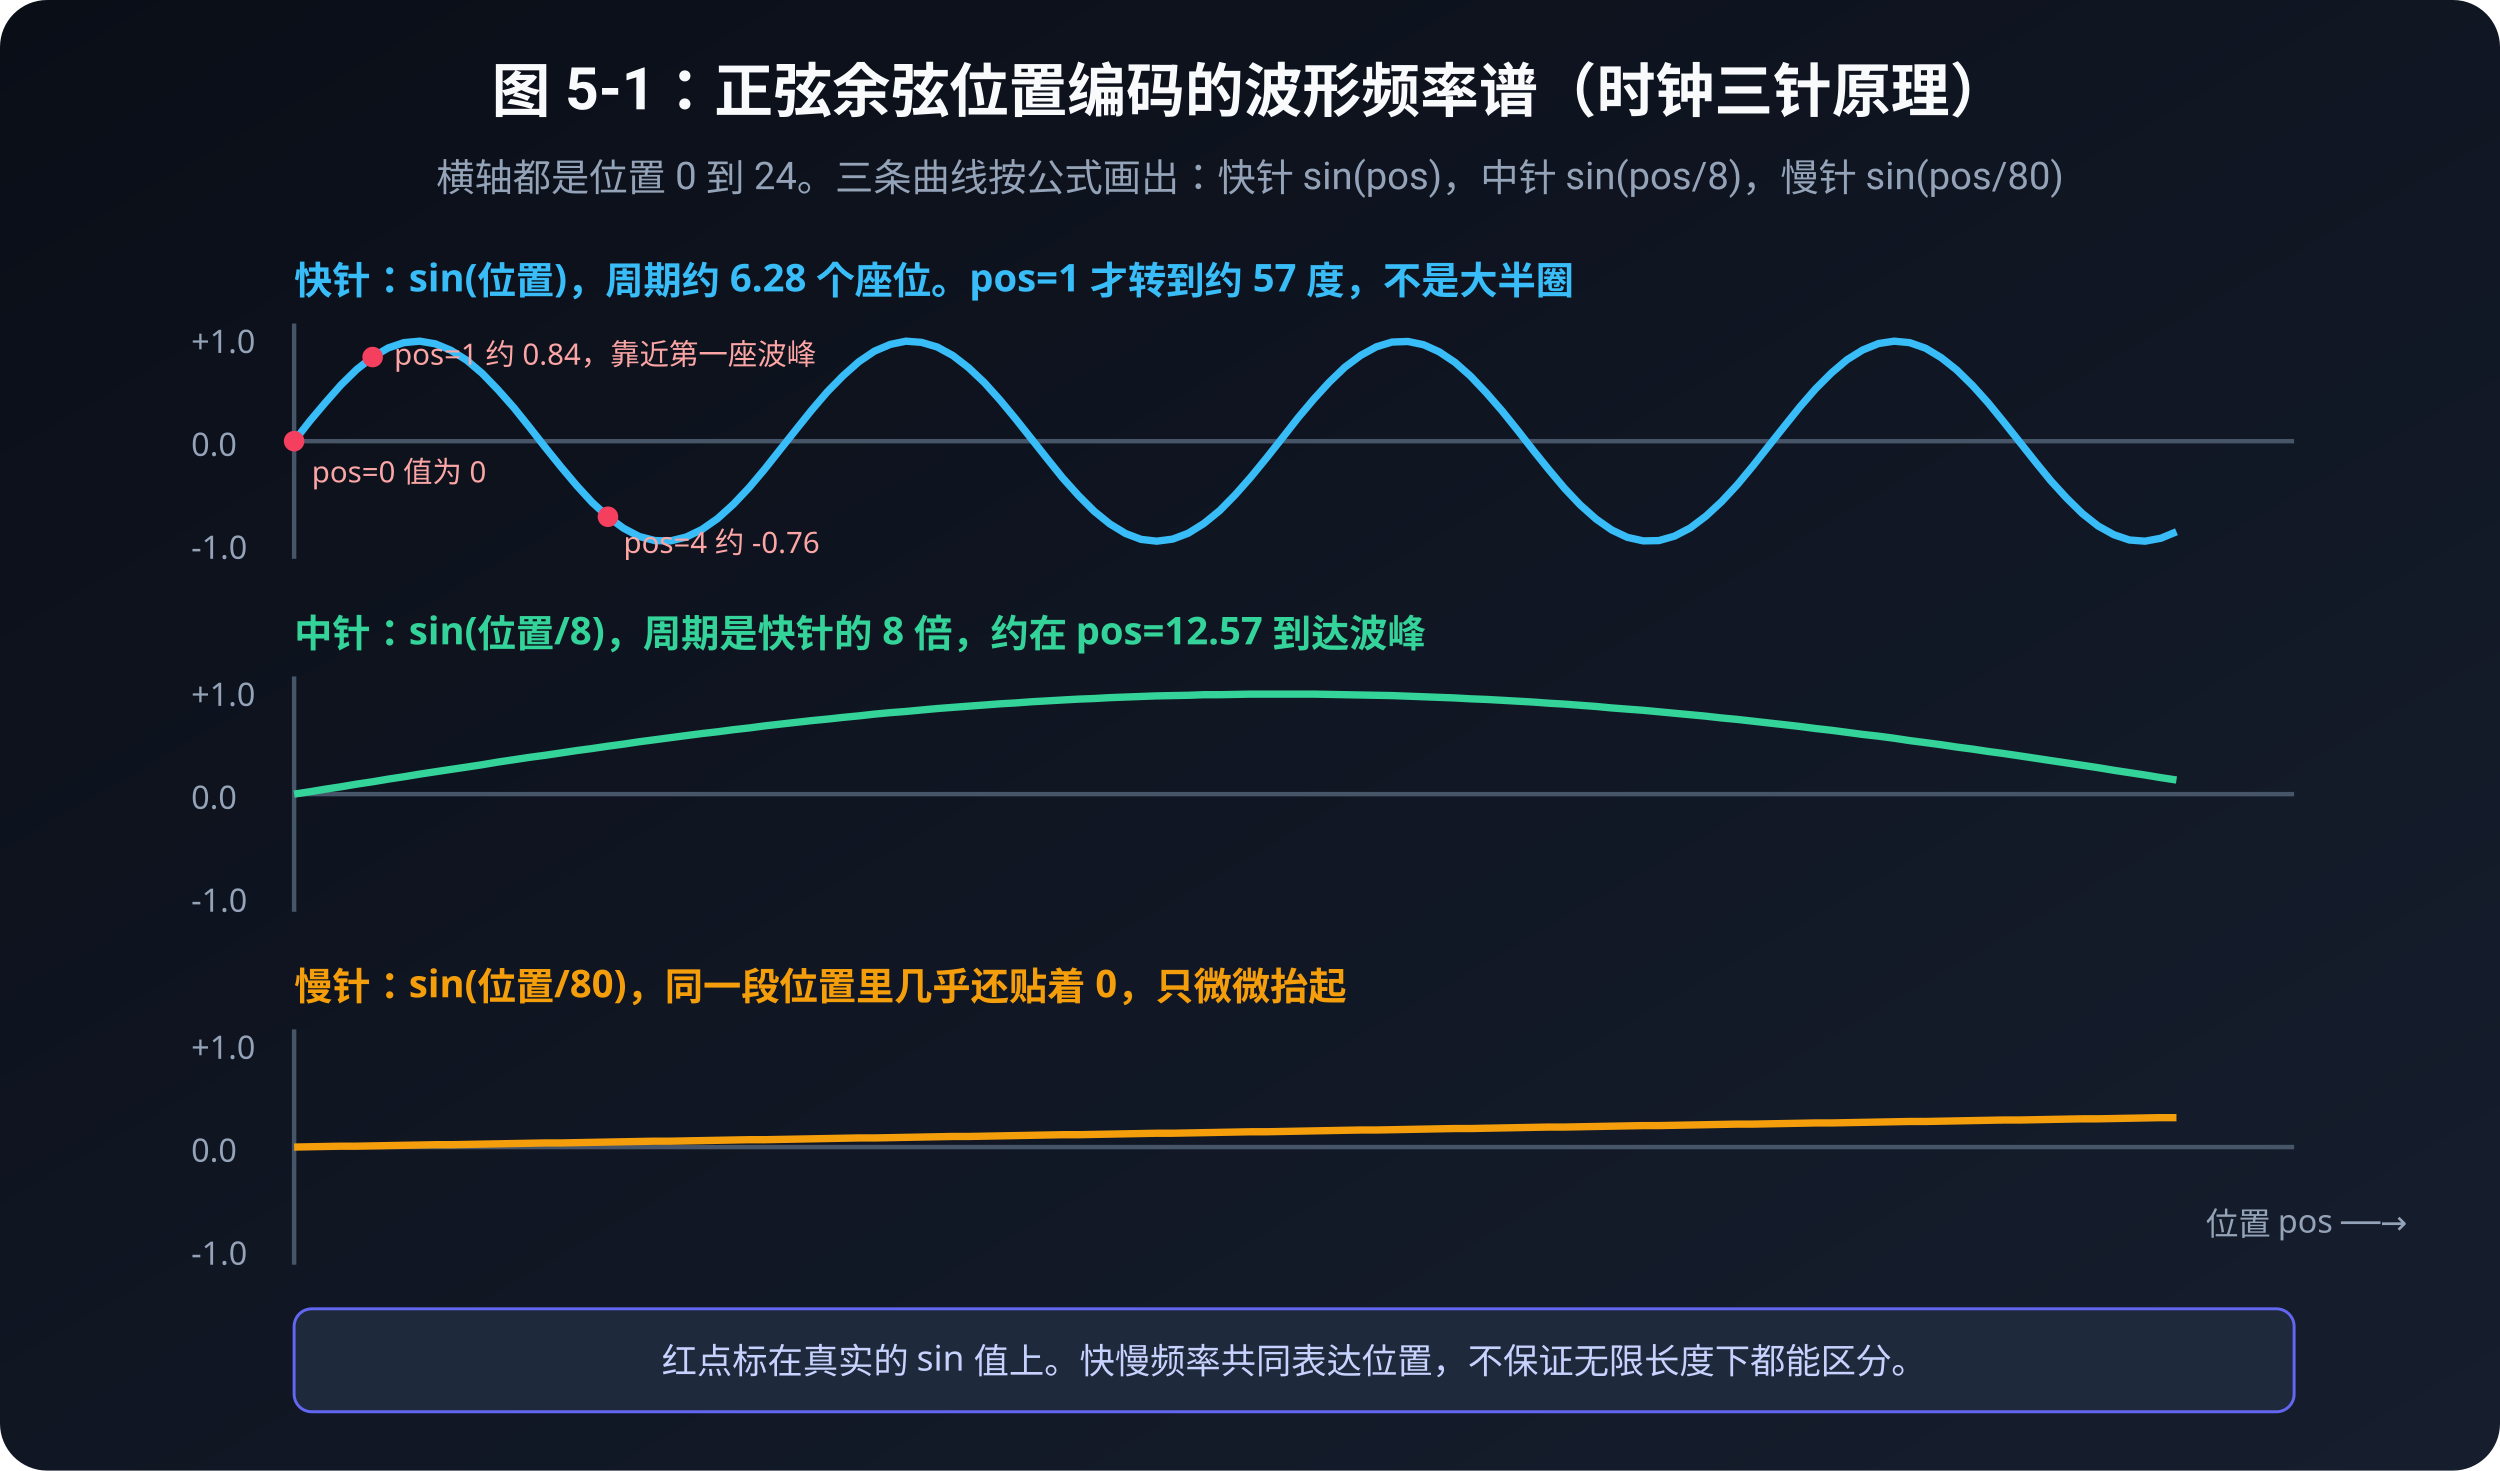
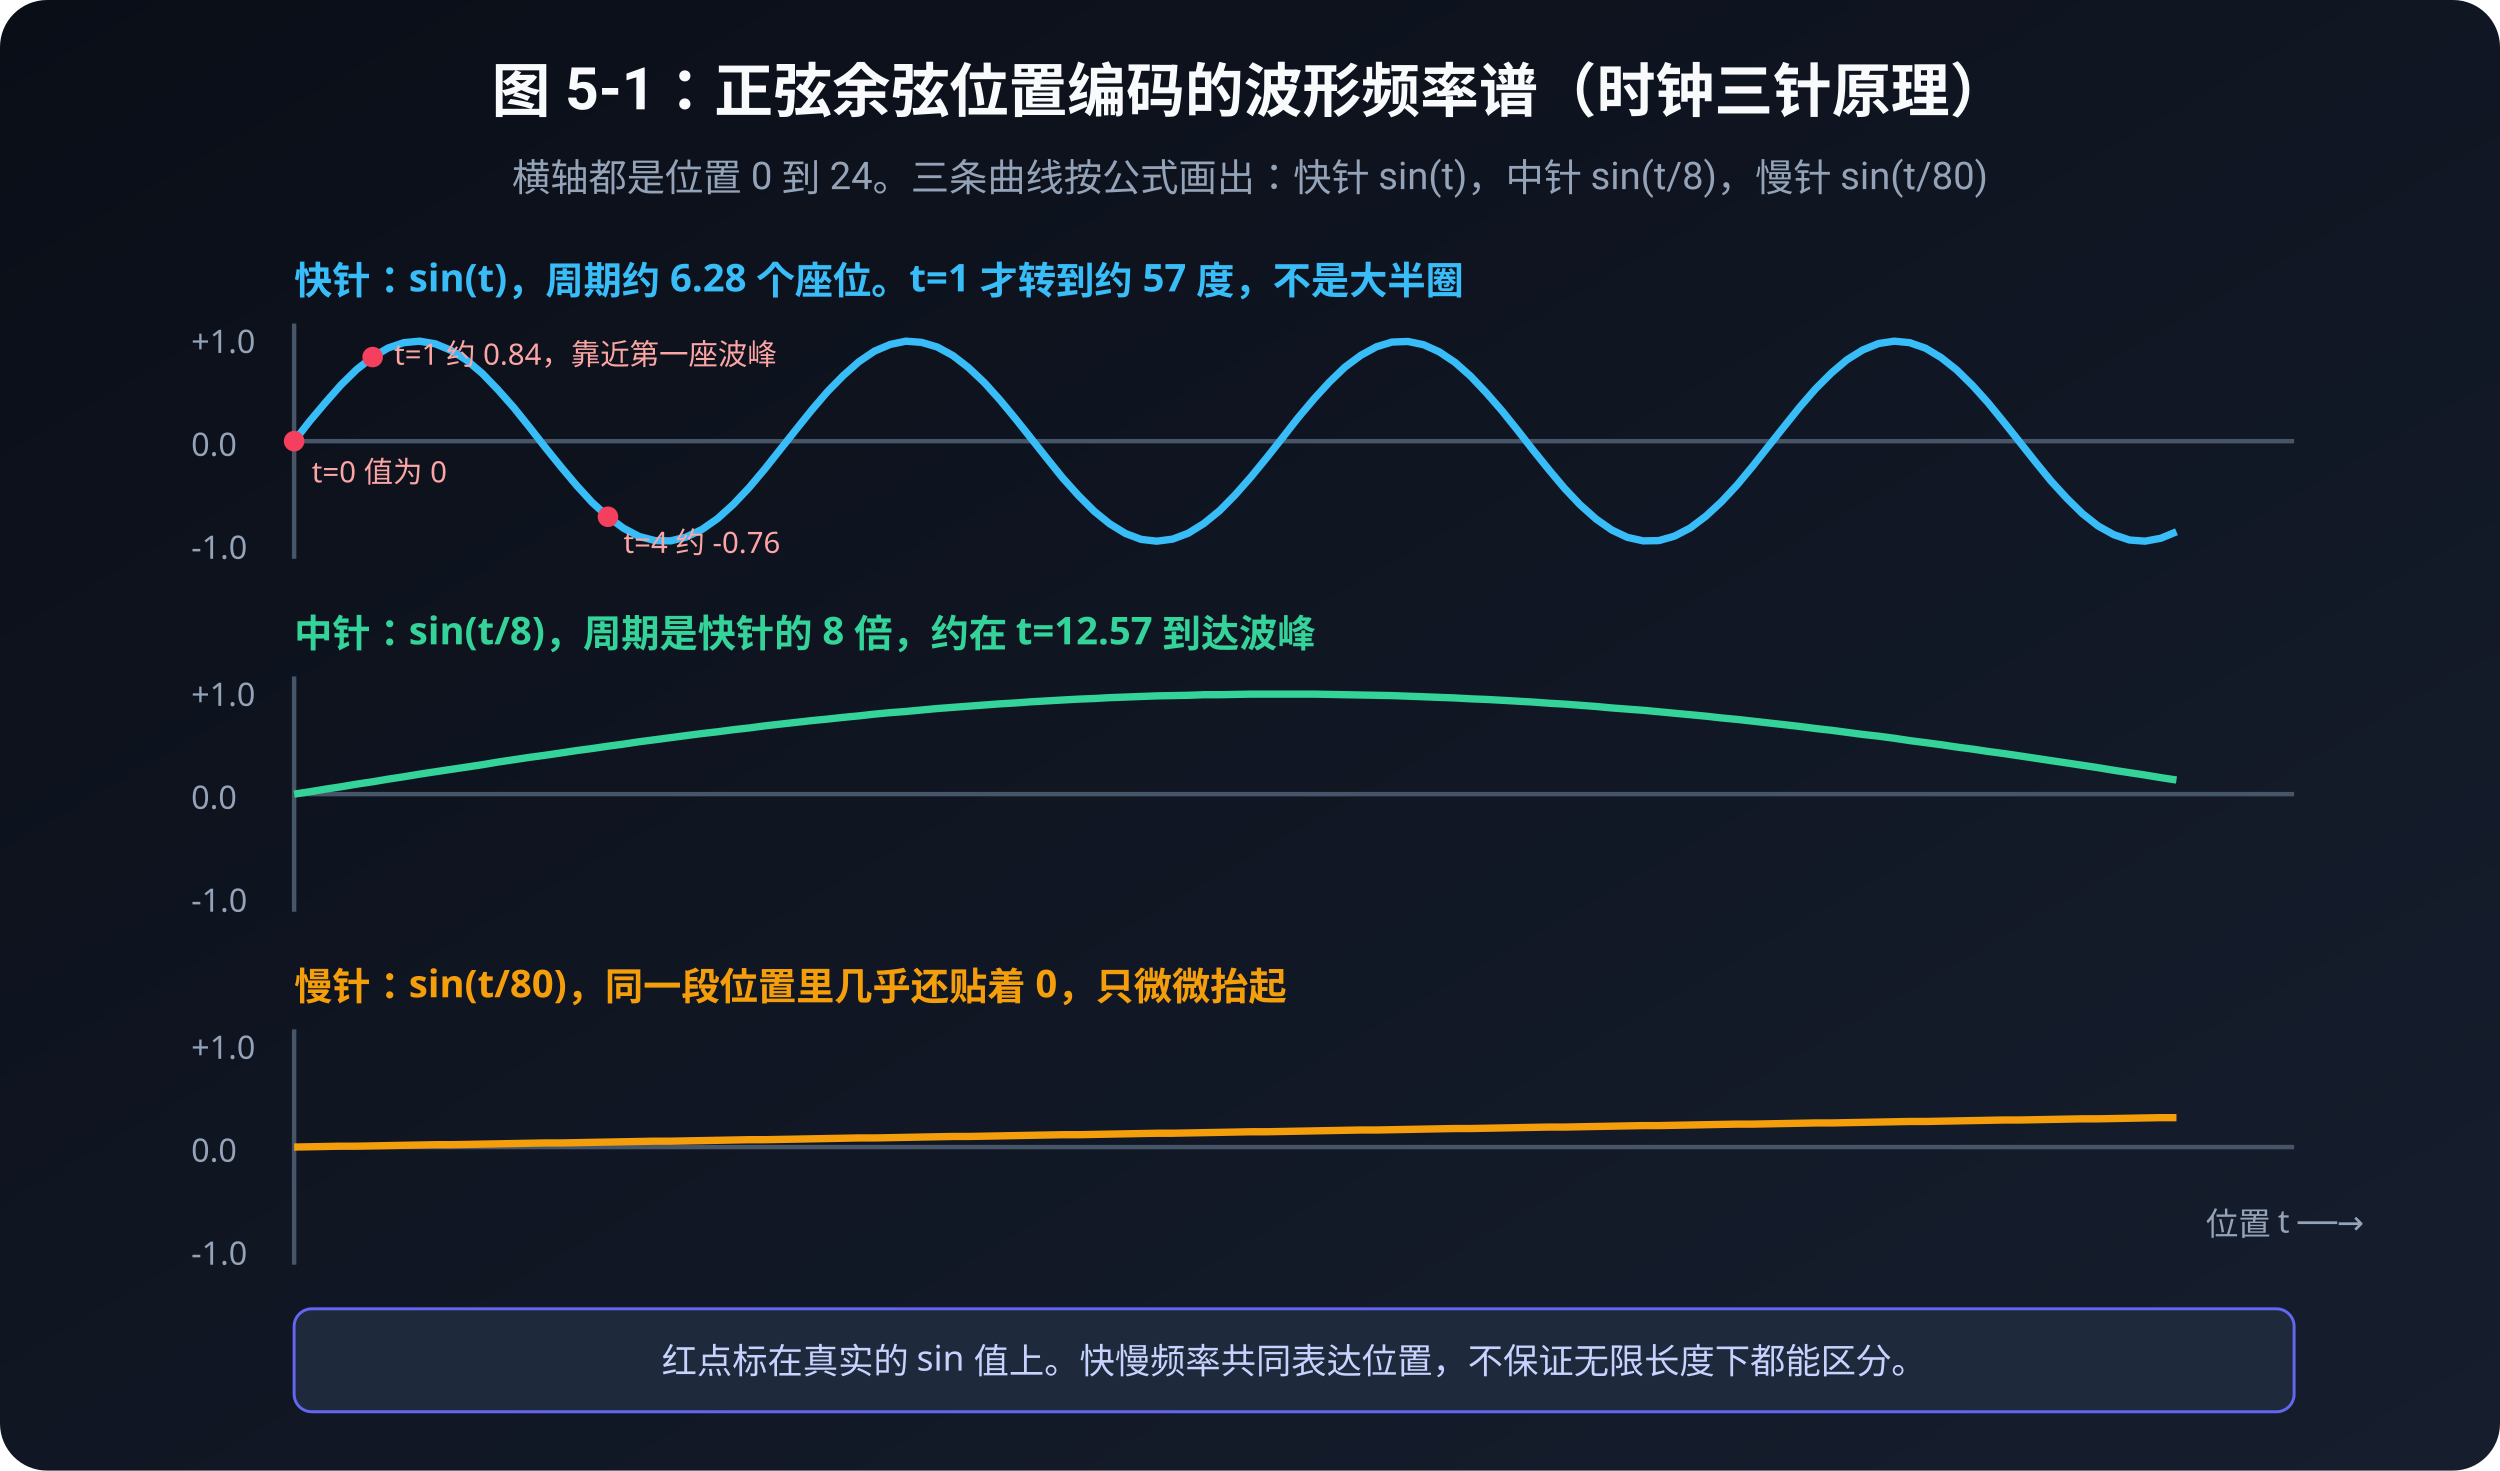
<svg xmlns="http://www.w3.org/2000/svg" viewBox="0 0 850 500" width="100%" height="100%">
  <defs>
    <linearGradient id="bgGrad4" x1="0%" y1="0%" x2="100%" y2="100%">
      <stop offset="0%" stop-color="#0a0e17" />
      <stop offset="100%" stop-color="#161e2e" />
    </linearGradient>
  </defs>
  <rect width="850" height="500" rx="16" fill="url(#bgGrad4)" />
  <text x="425" y="38" font-family="-apple-system, BlinkMacSystemFont, 'Segoe UI', Roboto, sans-serif" font-size="20" font-weight="bold" fill="#f8fafc" text-anchor="middle">图 5-1：正弦余弦位置编码的波形频率谱（时钟三针原理）</text>
-   <text x="425" y="65" font-family="-apple-system, BlinkMacSystemFont, 'Segoe UI', Roboto, sans-serif" font-size="13" fill="#94a3b8" text-anchor="middle">横轴都是位置 0 到 24。三条曲线按公式画出：快针 sin(pos)，中针 sin(pos/8)，慢针 sin(pos/80)</text>
+   <text x="425" y="65" font-family="-apple-system, BlinkMacSystemFont, 'Segoe UI', Roboto, sans-serif" font-size="13" fill="#94a3b8" text-anchor="middle">横轴都是位置 0 到 24。三条曲线按公式画出：快针 sin(t)，中针 sin(t/8)，慢针 sin(t/80)</text>
  <g transform="translate(100, 110)">
-     <text x="0" y="-10" font-family="sans-serif" font-size="13" font-weight="bold" fill="#38bdf8">快针：sin(位置)，周期约 6.28 个座位。pos=1 才转到约 57 度，不是大半圈</text>
+     <text x="0" y="-10" font-family="sans-serif" font-size="13" font-weight="bold" fill="#38bdf8">快针：sin(t)，周期约 6.28 个座位。t=1 才转到约 57 度，不是大半圈</text>
    <line x1="0" y1="40" x2="680" y2="40" stroke="#475569" stroke-width="1.5" />
    <line x1="0" y1="0" x2="0" y2="80" stroke="#475569" stroke-width="1.5" />
    <text x="-35" y="10" font-family="sans-serif" font-size="11" fill="#94a3b8">+1.0</text>
    <text x="-35" y="45" font-family="sans-serif" font-size="11" fill="#94a3b8"> 0.0</text>
    <text x="-35" y="80" font-family="sans-serif" font-size="11" fill="#94a3b8">-1.0</text>
    <path d="M 0.0 40.0 L 5.3 33.2 L 10.7 26.8 L 16.0 20.8 L 21.3 15.6 L 26.7 11.4 L 32.0 8.3 L 37.3 6.5 L 42.7 6.0 L 48.0 6.9 L 53.3 9.1 L 58.7 12.5 L 64.0 17.0 L 69.3 22.5 L 74.7 28.6 L 80.0 35.2 L 85.3 42.0 L 90.7 48.7 L 96.0 55.0 L 101.3 60.8 L 106.7 65.7 L 112.0 69.6 L 117.3 72.4 L 122.7 73.8 L 128.0 73.9 L 133.3 72.6 L 138.7 70.0 L 144.0 66.3 L 149.3 61.5 L 154.7 55.8 L 160.0 49.5 L 165.3 42.8 L 170.7 36.0 L 176.0 29.4 L 181.3 23.2 L 186.7 17.7 L 192.0 13.0 L 197.3 9.4 L 202.7 7.1 L 208.0 6.0 L 213.3 6.4 L 218.7 8.0 L 224.0 10.9 L 229.3 15.0 L 234.7 20.1 L 240.0 26.0 L 245.3 32.4 L 250.7 39.2 L 256.0 45.9 L 261.3 52.5 L 266.7 58.5 L 272.0 63.8 L 277.3 68.1 L 282.7 71.4 L 288.0 73.4 L 293.3 74.0 L 298.7 73.3 L 304.0 71.3 L 309.3 68.0 L 314.7 63.6 L 320.0 58.2 L 325.3 52.2 L 330.7 45.6 L 336.0 38.9 L 341.3 32.1 L 346.7 25.7 L 352.0 19.9 L 357.3 14.8 L 362.7 10.8 L 368.0 7.9 L 373.3 6.3 L 378.7 6.1 L 384.0 7.2 L 389.3 9.6 L 394.7 13.2 L 400.0 17.9 L 405.3 23.5 L 410.7 29.7 L 416.0 36.3 L 421.3 43.1 L 426.7 49.8 L 432.0 56.1 L 437.3 61.7 L 442.7 66.5 L 448.0 70.2 L 453.3 72.7 L 458.7 73.9 L 464.0 73.8 L 469.3 72.3 L 474.7 69.5 L 480.0 65.5 L 485.3 60.6 L 490.7 54.8 L 496.0 48.4 L 501.3 41.7 L 506.7 34.9 L 512.0 28.3 L 517.3 22.2 L 522.7 16.8 L 528.0 12.3 L 533.3 9.0 L 538.7 6.8 L 544.0 6.0 L 549.3 6.5 L 554.7 8.4 L 560.0 11.6 L 565.3 15.8 L 570.7 21.1 L 576.0 27.0 L 581.3 33.5 L 586.7 40.3 L 592.0 47.0 L 597.3 53.5 L 602.7 59.4 L 608.0 64.6 L 613.3 68.8 L 618.7 71.8 L 624.0 73.6 L 629.3 74.0 L 634.7 73.0 L 640.0 70.8" fill="none" stroke="#38bdf8" stroke-width="2.5" />
    <circle cx="0" cy="40" r="3.5" fill="#f43f5e" />
-     <text x="6" y="54" font-family="sans-serif" font-size="10" fill="#fca5a5">pos=0 值为 0</text>
+     <text x="6" y="54" font-family="sans-serif" font-size="10" fill="#fca5a5">t=0 值为 0</text>
    <circle cx="26.7" cy="11.4" r="3.5" fill="#f43f5e" />
-     <text x="34" y="14" font-family="sans-serif" font-size="10" fill="#fca5a5">pos=1 约 0.84，靠近第一座波峰</text>
+     <text x="34" y="14" font-family="sans-serif" font-size="10" fill="#fca5a5">t=1 约 0.84，靠近第一座波峰</text>
    <circle cx="106.7" cy="65.7" r="3.5" fill="#f43f5e" />
-     <text x="112" y="78" font-family="sans-serif" font-size="10" fill="#fca5a5">pos=4 约 -0.76</text>
+     <text x="112" y="78" font-family="sans-serif" font-size="10" fill="#fca5a5">t=4 约 -0.76</text>
  </g>
  <g transform="translate(100, 230)">
-     <text x="0" y="-10" font-family="sans-serif" font-size="13" font-weight="bold" fill="#34d399">中针：sin(位置/8)，周期是快针的 8 倍，约在 pos=12.57 到达波峰</text>
+     <text x="0" y="-10" font-family="sans-serif" font-size="13" font-weight="bold" fill="#34d399">中针：sin(t/8)，周期是快针的 8 倍，约在 t=12.57 到达波峰</text>
    <line x1="0" y1="40" x2="680" y2="40" stroke="#475569" stroke-width="1.5" />
    <line x1="0" y1="0" x2="0" y2="80" stroke="#475569" stroke-width="1.5" />
    <text x="-35" y="10" font-family="sans-serif" font-size="11" fill="#94a3b8">+1.0</text>
    <text x="-35" y="45" font-family="sans-serif" font-size="11" fill="#94a3b8"> 0.0</text>
    <text x="-35" y="80" font-family="sans-serif" font-size="11" fill="#94a3b8">-1.0</text>
    <path d="M 0.0 40.0 L 5.3 39.2 L 10.7 38.3 L 16.0 37.5 L 21.3 36.6 L 26.7 35.8 L 32.0 34.9 L 37.3 34.1 L 42.7 33.2 L 48.0 32.4 L 53.3 31.6 L 58.7 30.8 L 64.0 30.0 L 69.3 29.1 L 74.7 28.3 L 80.0 27.5 L 85.3 26.8 L 90.7 26.0 L 96.0 25.2 L 101.3 24.5 L 106.7 23.7 L 112.0 23.0 L 117.3 22.2 L 122.7 21.5 L 128.0 20.8 L 133.3 20.1 L 138.7 19.4 L 144.0 18.8 L 149.3 18.1 L 154.7 17.5 L 160.0 16.8 L 165.3 16.2 L 170.7 15.6 L 176.0 15.0 L 181.3 14.5 L 186.7 13.9 L 192.0 13.4 L 197.3 12.8 L 202.7 12.3 L 208.0 11.9 L 213.3 11.4 L 218.7 10.9 L 224.0 10.5 L 229.3 10.1 L 234.7 9.7 L 240.0 9.3 L 245.3 9.0 L 250.7 8.6 L 256.0 8.3 L 261.3 8.0 L 266.7 7.7 L 272.0 7.5 L 277.3 7.2 L 282.7 7.0 L 288.0 6.8 L 293.3 6.6 L 298.7 6.5 L 304.0 6.4 L 309.3 6.2 L 314.7 6.2 L 320.0 6.1 L 325.3 6.0 L 330.7 6.0 L 336.0 6.0 L 341.3 6.0 L 346.7 6.0 L 352.0 6.1 L 357.3 6.2 L 362.7 6.3 L 368.0 6.4 L 373.3 6.5 L 378.7 6.7 L 384.0 6.9 L 389.3 7.1 L 394.7 7.3 L 400.0 7.6 L 405.3 7.8 L 410.7 8.1 L 416.0 8.4 L 421.3 8.7 L 426.7 9.1 L 432.0 9.4 L 437.3 9.8 L 442.7 10.2 L 448.0 10.7 L 453.3 11.1 L 458.7 11.5 L 464.0 12.0 L 469.3 12.5 L 474.7 13.0 L 480.0 13.5 L 485.3 14.1 L 490.7 14.6 L 496.0 15.2 L 501.3 15.8 L 506.7 16.4 L 512.0 17.0 L 517.3 17.7 L 522.7 18.3 L 528.0 19.0 L 533.3 19.7 L 538.7 20.3 L 544.0 21.0 L 549.3 21.8 L 554.7 22.5 L 560.0 23.2 L 565.3 24.0 L 570.7 24.7 L 576.0 25.5 L 581.3 26.2 L 586.7 27.0 L 592.0 27.8 L 597.3 28.6 L 602.7 29.4 L 608.0 30.2 L 613.3 31.0 L 618.7 31.9 L 624.0 32.7 L 629.3 33.5 L 634.7 34.4 L 640.0 35.2" fill="none" stroke="#34d399" stroke-width="2.5" />
  </g>
  <g transform="translate(100, 350)">
-     <text x="0" y="-10" font-family="sans-serif" font-size="13" font-weight="bold" fill="#f59e0b">慢针：sin(位置/80)，同一段位置里几乎还贴着 0，只微微抬起</text>
+     <text x="0" y="-10" font-family="sans-serif" font-size="13" font-weight="bold" fill="#f59e0b">慢针：sin(t/80)，同一段位置里几乎还贴着 0，只微微抬起</text>
    <line x1="0" y1="40" x2="680" y2="40" stroke="#475569" stroke-width="1.5" />
    <line x1="0" y1="0" x2="0" y2="80" stroke="#475569" stroke-width="1.5" />
    <text x="-35" y="10" font-family="sans-serif" font-size="11" fill="#94a3b8">+1.0</text>
    <text x="-35" y="45" font-family="sans-serif" font-size="11" fill="#94a3b8"> 0.0</text>
    <text x="-35" y="80" font-family="sans-serif" font-size="11" fill="#94a3b8">-1.0</text>
    <path d="M 0.0 40.0 L 5.3 39.9 L 10.7 39.8 L 16.0 39.7 L 21.3 39.7 L 26.7 39.6 L 32.0 39.5 L 37.3 39.4 L 42.7 39.3 L 48.0 39.2 L 53.3 39.2 L 58.7 39.1 L 64.0 39.0 L 69.3 38.9 L 74.7 38.8 L 80.0 38.7 L 85.3 38.6 L 90.7 38.6 L 96.0 38.5 L 101.3 38.4 L 106.7 38.3 L 112.0 38.2 L 117.3 38.1 L 122.7 38.0 L 128.0 38.0 L 133.3 37.9 L 138.7 37.8 L 144.0 37.7 L 149.3 37.6 L 154.7 37.5 L 160.0 37.5 L 165.3 37.4 L 170.7 37.3 L 176.0 37.2 L 181.3 37.1 L 186.7 37.0 L 192.0 36.9 L 197.3 36.9 L 202.7 36.8 L 208.0 36.7 L 213.3 36.6 L 218.7 36.5 L 224.0 36.4 L 229.3 36.4 L 234.7 36.3 L 240.0 36.2 L 245.3 36.1 L 250.7 36.0 L 256.0 35.9 L 261.3 35.8 L 266.7 35.8 L 272.0 35.7 L 277.3 35.6 L 282.7 35.5 L 288.0 35.4 L 293.3 35.3 L 298.7 35.3 L 304.0 35.2 L 309.3 35.1 L 314.7 35.0 L 320.0 34.9 L 325.3 34.8 L 330.7 34.8 L 336.0 34.7 L 341.3 34.6 L 346.7 34.5 L 352.0 34.4 L 357.3 34.3 L 362.7 34.2 L 368.0 34.2 L 373.3 34.1 L 378.7 34.0 L 384.0 33.9 L 389.3 33.8 L 394.7 33.7 L 400.0 33.7 L 405.3 33.6 L 410.7 33.5 L 416.0 33.4 L 421.3 33.3 L 426.7 33.2 L 432.0 33.2 L 437.3 33.1 L 442.7 33.0 L 448.0 32.9 L 453.3 32.8 L 458.7 32.7 L 464.0 32.7 L 469.3 32.6 L 474.7 32.5 L 480.0 32.4 L 485.3 32.3 L 490.7 32.2 L 496.0 32.2 L 501.3 32.1 L 506.7 32.0 L 512.0 31.9 L 517.3 31.8 L 522.7 31.8 L 528.0 31.7 L 533.3 31.6 L 538.7 31.5 L 544.0 31.4 L 549.3 31.3 L 554.7 31.3 L 560.0 31.2 L 565.3 31.1 L 570.7 31.0 L 576.0 30.9 L 581.3 30.8 L 586.7 30.8 L 592.0 30.7 L 597.3 30.6 L 602.7 30.5 L 608.0 30.4 L 613.3 30.4 L 618.7 30.3 L 624.0 30.2 L 629.3 30.1 L 634.7 30.0 L 640.0 30.0" fill="none" stroke="#f59e0b" stroke-width="2.5" />
-     <text x="650" y="70" font-family="sans-serif" font-size="11" fill="#94a3b8">位置 pos ──→</text>
+     <text x="650" y="70" font-family="sans-serif" font-size="11" fill="#94a3b8">位置 t ──→</text>
  </g>
  <rect x="100" y="445" width="680" height="35" rx="6" fill="#1e293b" stroke="#6366f1" stroke-width="1" />
  <text x="440" y="467" font-family="sans-serif" font-size="12" fill="#c7d2fe" text-anchor="middle">红点标在真实的 sin 值上。快慢频率共同表达位置，不保证无限长度下都能区分。</text>
</svg>
